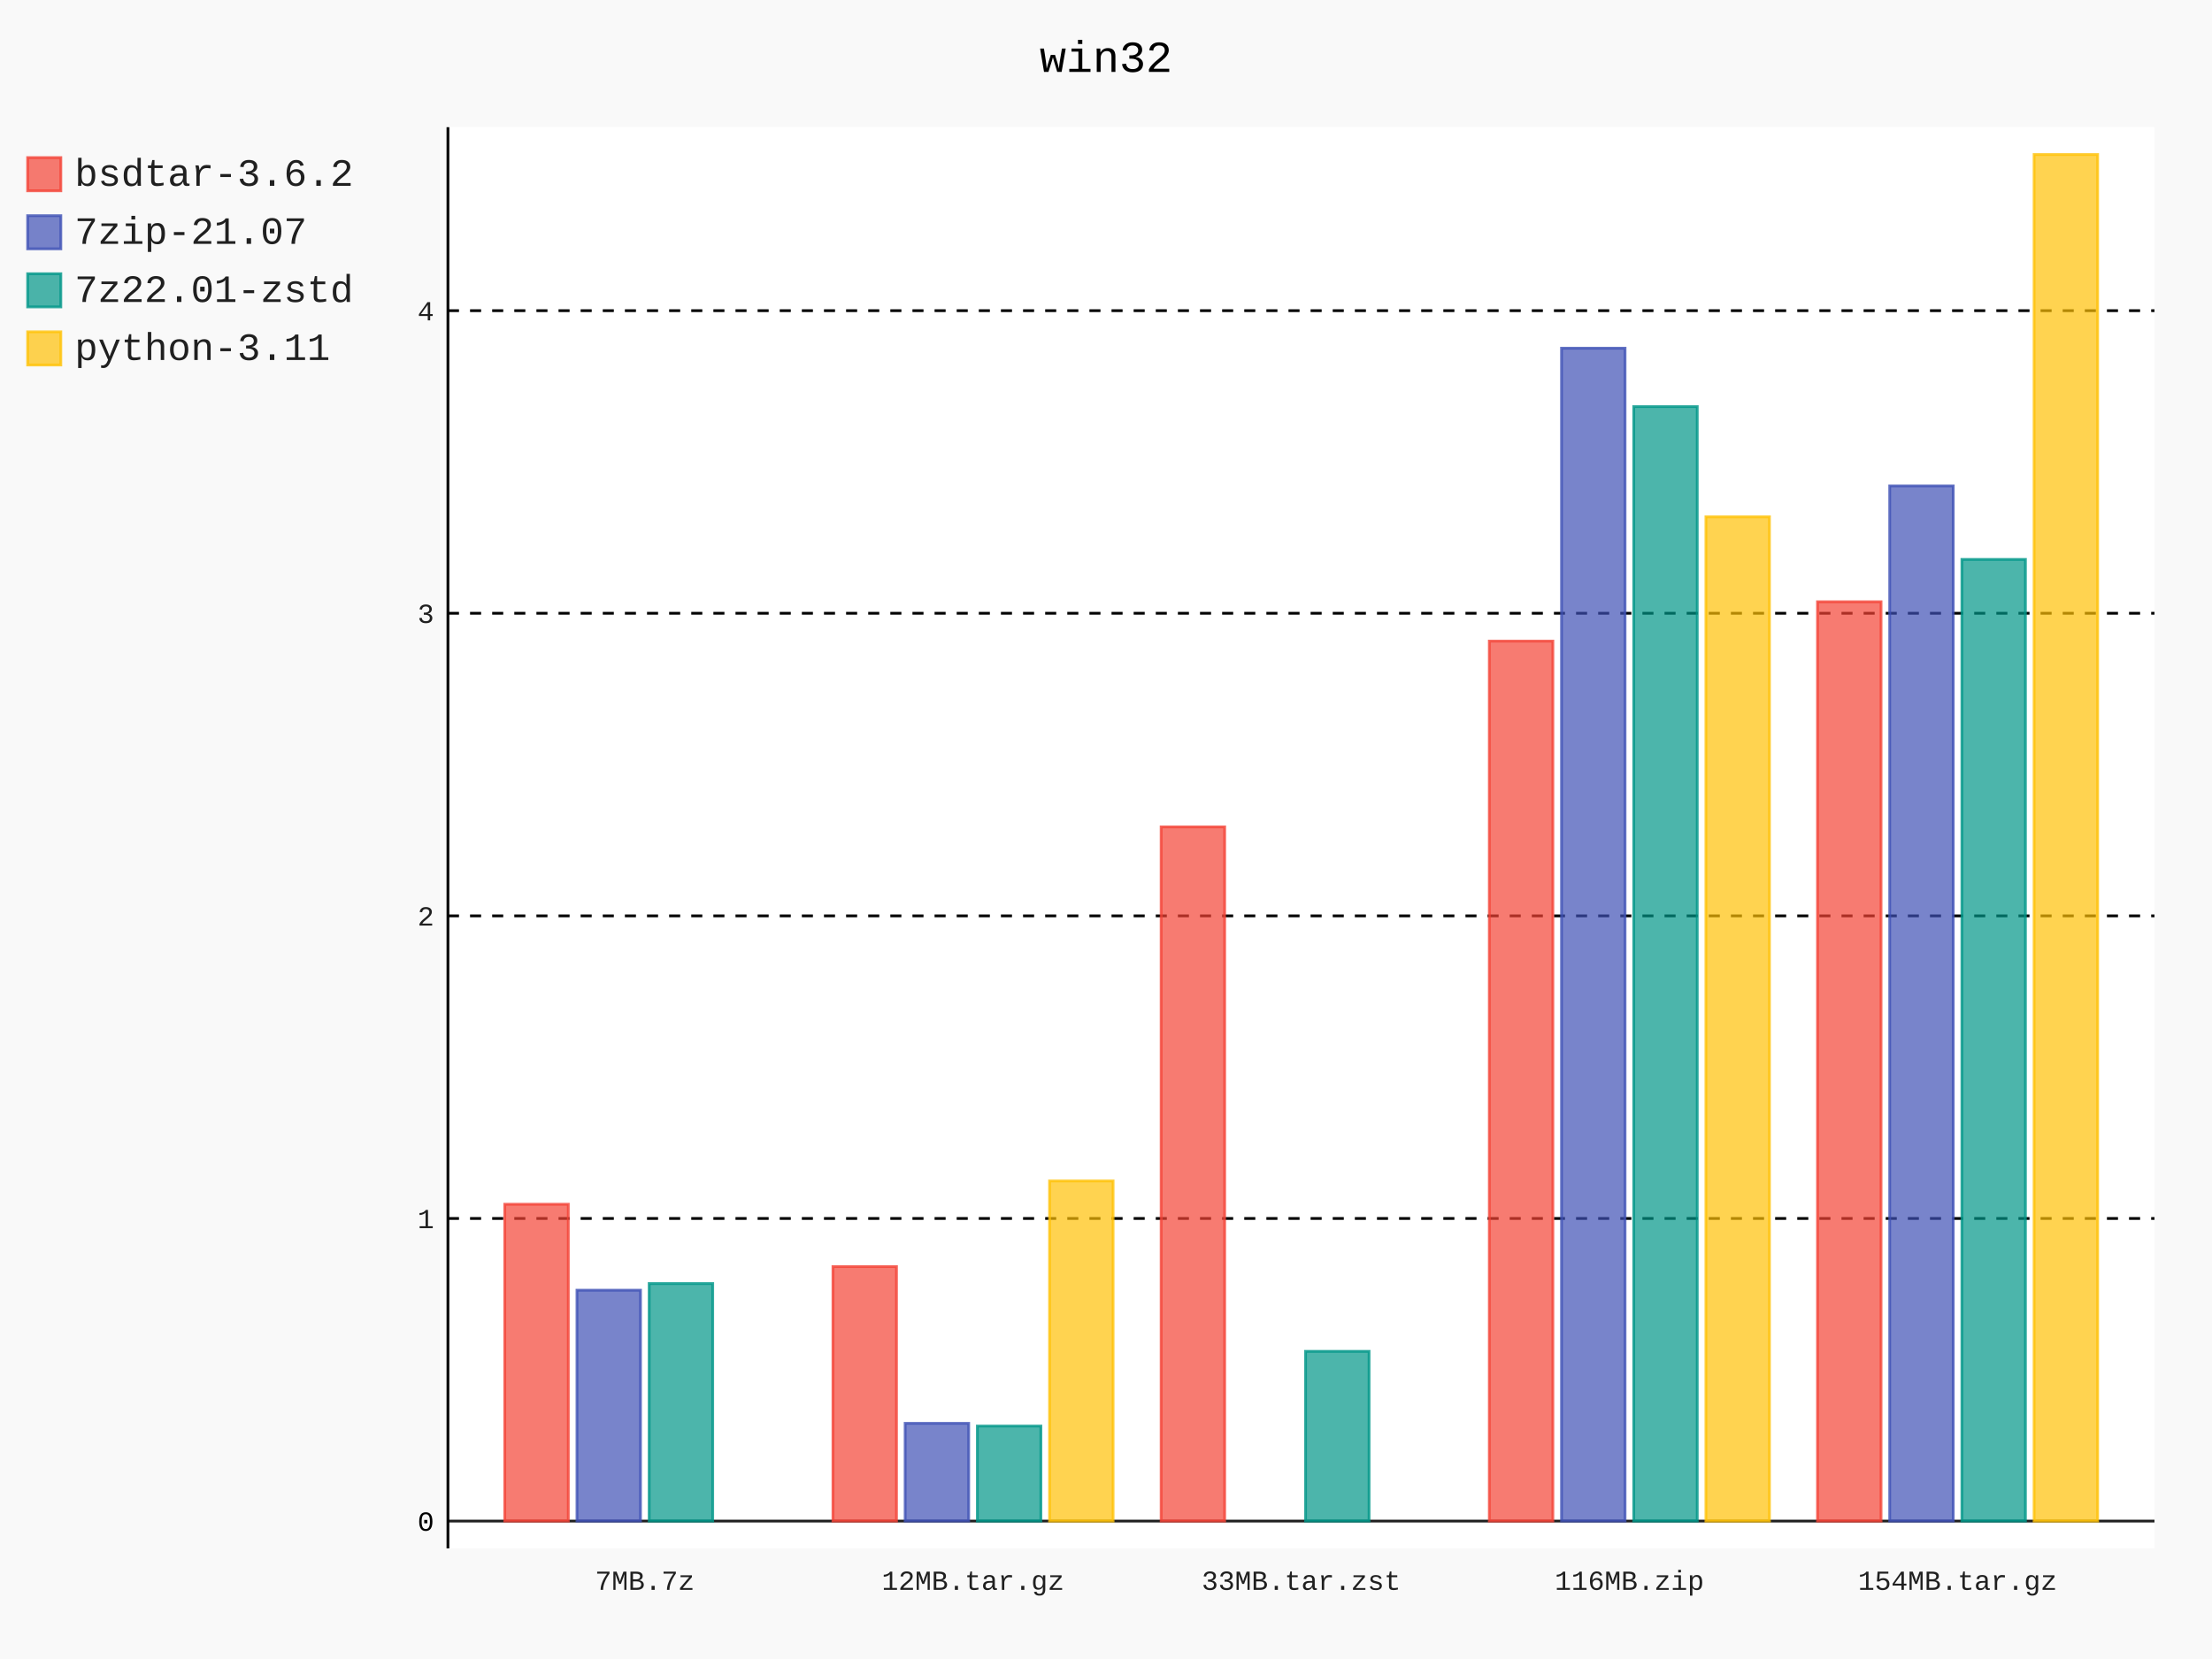
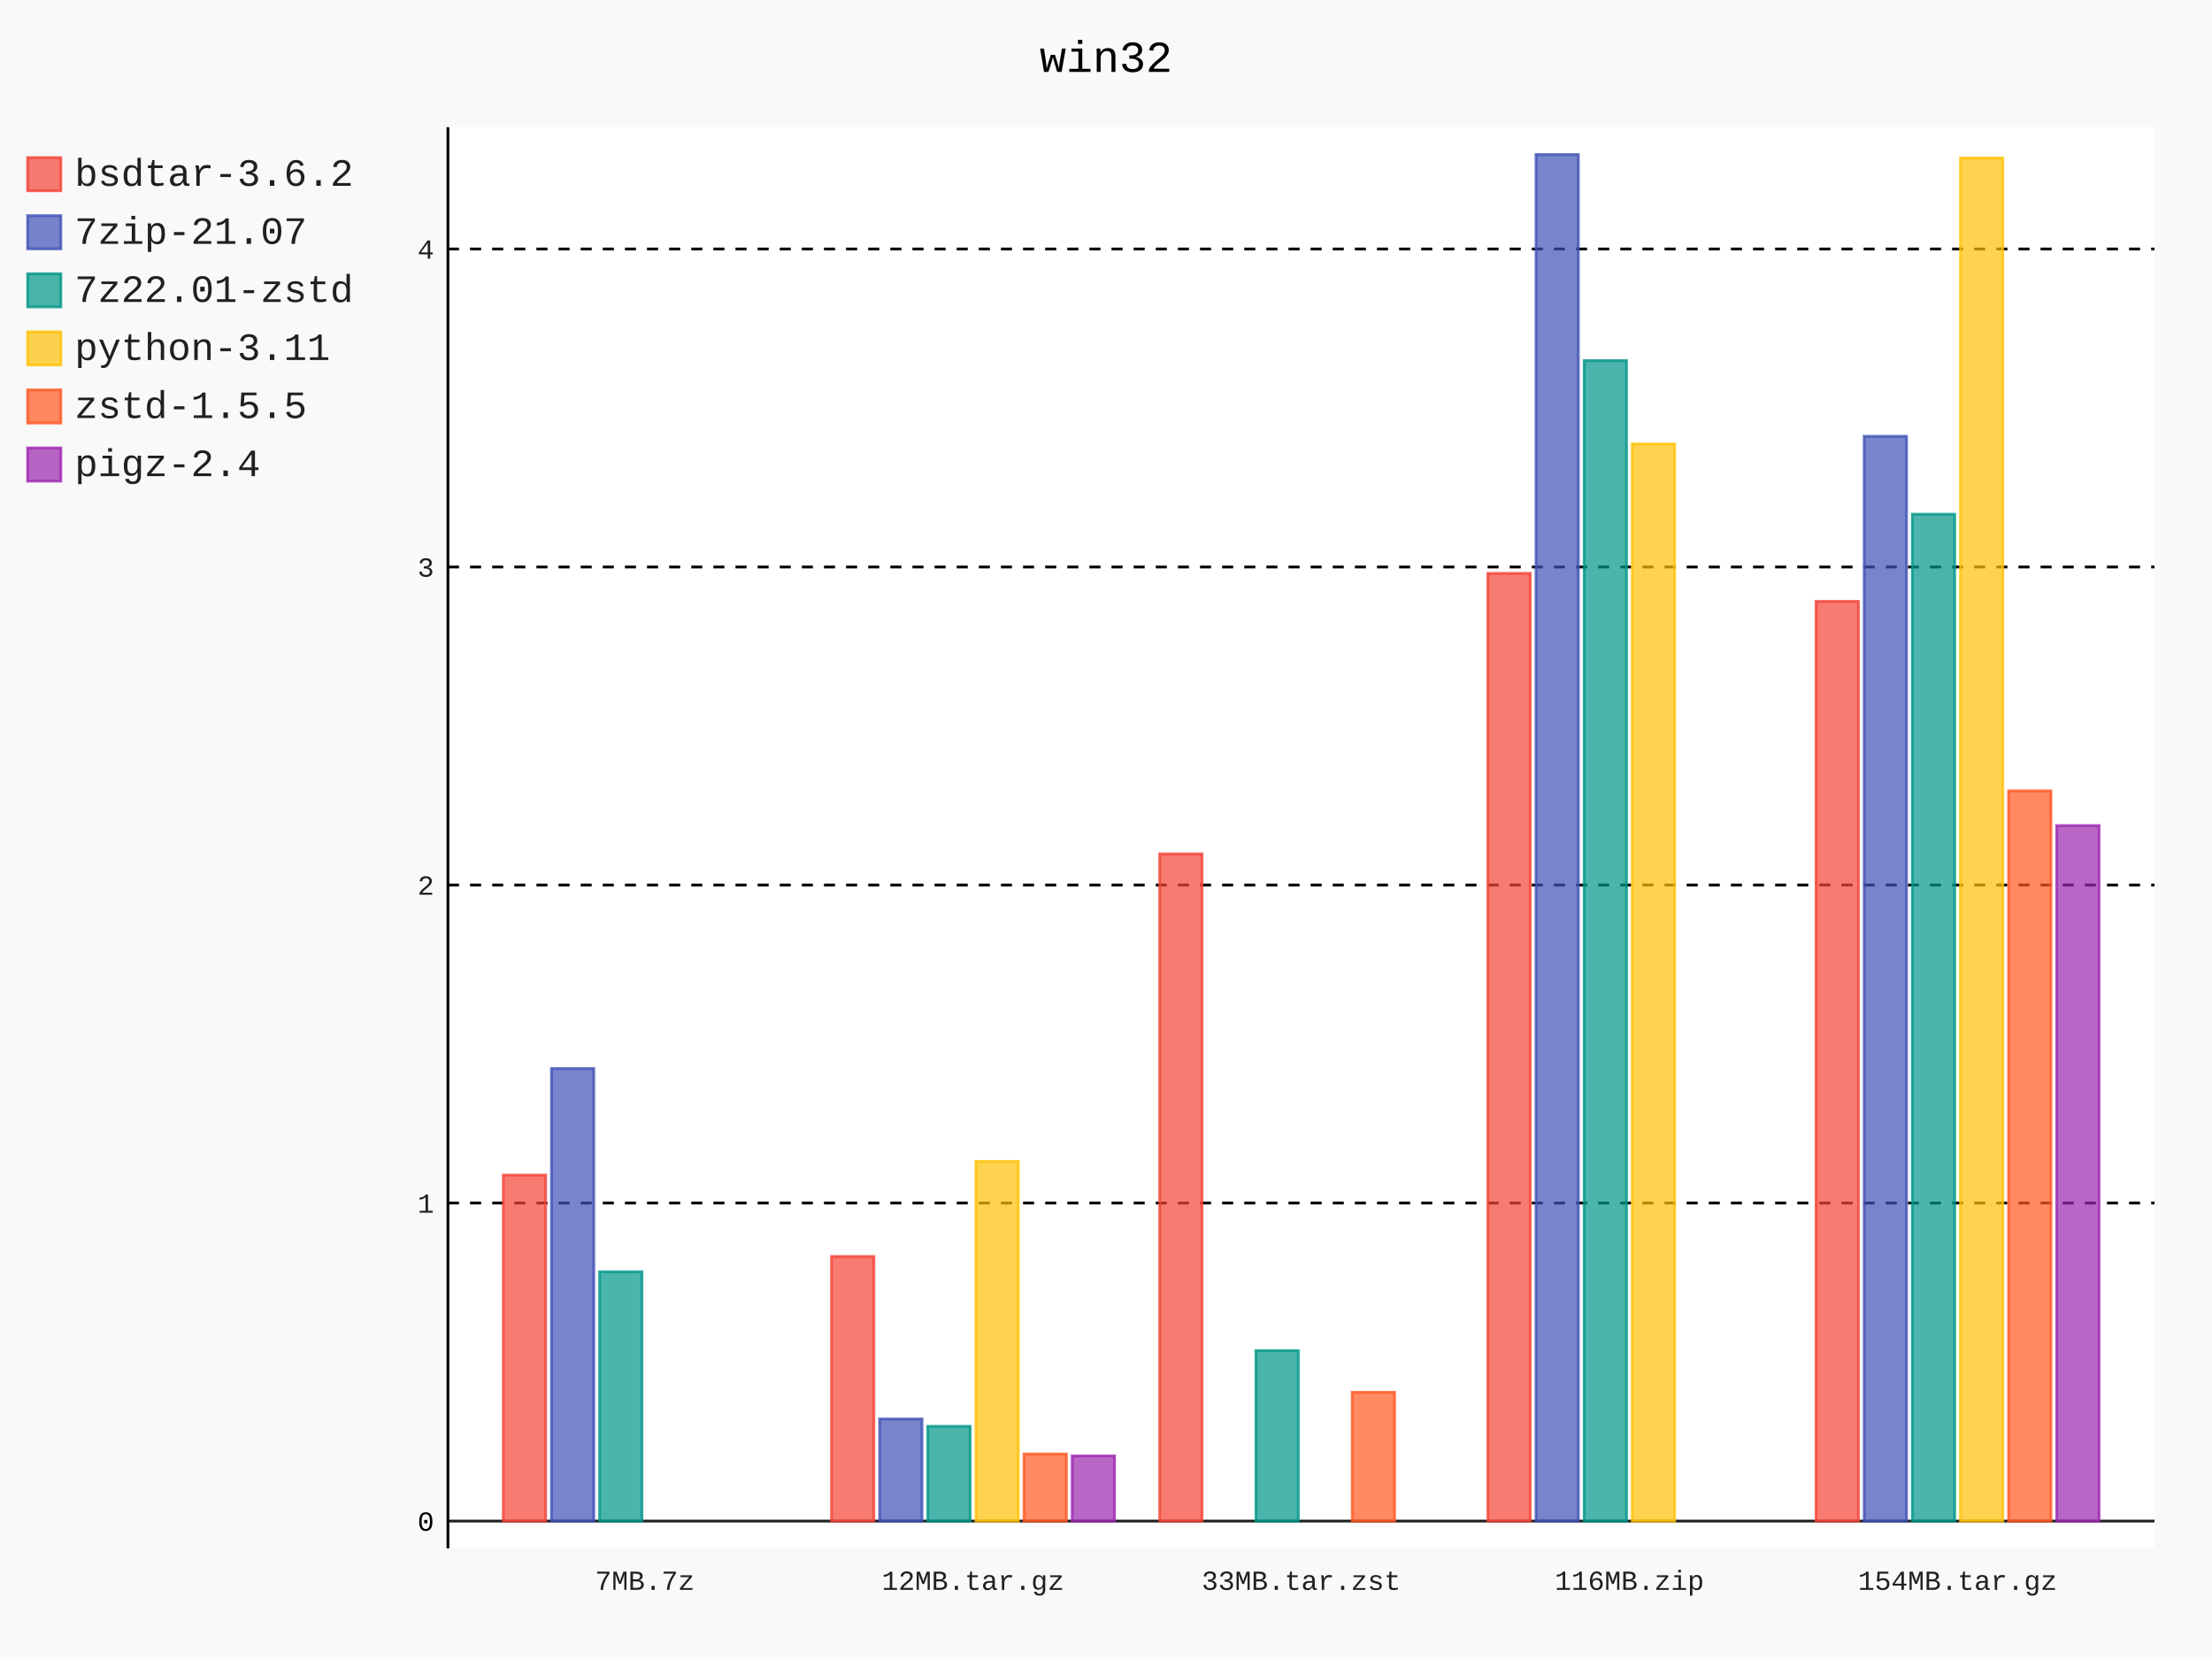
- <svg xmlns="http://www.w3.org/2000/svg" id="chart-46a8f2ec-dbb7-4061-b0f4-4a9a8eb40ca4" class="pygal-chart" viewBox="0 0 800 600">
+ <svg xmlns="http://www.w3.org/2000/svg" id="chart-b0987cbf-3c71-4f1e-8a3f-5076f1c046ca" class="pygal-chart" viewBox="0 0 800 600">
  <defs>
-     <style type="text/css">#chart-46a8f2ec-dbb7-4061-b0f4-4a9a8eb40ca4{-webkit-user-select:none;-webkit-font-smoothing:antialiased;font-family:Consolas,"Liberation Mono",Menlo,Courier,monospace}#chart-46a8f2ec-dbb7-4061-b0f4-4a9a8eb40ca4 .title{font-family:Consolas,"Liberation Mono",Menlo,Courier,monospace;font-size:16px}#chart-46a8f2ec-dbb7-4061-b0f4-4a9a8eb40ca4 .legends .legend text{font-family:Consolas,"Liberation Mono",Menlo,Courier,monospace;font-size:14px}#chart-46a8f2ec-dbb7-4061-b0f4-4a9a8eb40ca4 .axis text{font-family:Consolas,"Liberation Mono",Menlo,Courier,monospace;font-size:10px}#chart-46a8f2ec-dbb7-4061-b0f4-4a9a8eb40ca4 .axis text.major{font-family:Consolas,"Liberation Mono",Menlo,Courier,monospace;font-size:10px}#chart-46a8f2ec-dbb7-4061-b0f4-4a9a8eb40ca4 .text-overlay text.value{font-family:Consolas,"Liberation Mono",Menlo,Courier,monospace;font-size:16px}#chart-46a8f2ec-dbb7-4061-b0f4-4a9a8eb40ca4 .text-overlay text.label{font-family:Consolas,"Liberation Mono",Menlo,Courier,monospace;font-size:10px}#chart-46a8f2ec-dbb7-4061-b0f4-4a9a8eb40ca4 .tooltip{font-family:Consolas,"Liberation Mono",Menlo,Courier,monospace;font-size:14px}#chart-46a8f2ec-dbb7-4061-b0f4-4a9a8eb40ca4 text.no_data{font-family:Consolas,"Liberation Mono",Menlo,Courier,monospace;font-size:64px}
- #chart-46a8f2ec-dbb7-4061-b0f4-4a9a8eb40ca4{background-color:rgba(249,249,249,1)}#chart-46a8f2ec-dbb7-4061-b0f4-4a9a8eb40ca4 path,#chart-46a8f2ec-dbb7-4061-b0f4-4a9a8eb40ca4 line,#chart-46a8f2ec-dbb7-4061-b0f4-4a9a8eb40ca4 rect,#chart-46a8f2ec-dbb7-4061-b0f4-4a9a8eb40ca4 circle{-webkit-transition:150ms;-moz-transition:150ms;transition:150ms}#chart-46a8f2ec-dbb7-4061-b0f4-4a9a8eb40ca4 .graph &gt; .background{fill:rgba(249,249,249,1)}#chart-46a8f2ec-dbb7-4061-b0f4-4a9a8eb40ca4 .plot &gt; .background{fill:rgba(255,255,255,1)}#chart-46a8f2ec-dbb7-4061-b0f4-4a9a8eb40ca4 .graph{fill:rgba(0,0,0,.87)}#chart-46a8f2ec-dbb7-4061-b0f4-4a9a8eb40ca4 text.no_data{fill:rgba(0,0,0,1)}#chart-46a8f2ec-dbb7-4061-b0f4-4a9a8eb40ca4 .title{fill:rgba(0,0,0,1)}#chart-46a8f2ec-dbb7-4061-b0f4-4a9a8eb40ca4 .legends .legend text{fill:rgba(0,0,0,.87)}#chart-46a8f2ec-dbb7-4061-b0f4-4a9a8eb40ca4 .legends .legend:hover text{fill:rgba(0,0,0,1)}#chart-46a8f2ec-dbb7-4061-b0f4-4a9a8eb40ca4 .axis .line{stroke:rgba(0,0,0,1)}#chart-46a8f2ec-dbb7-4061-b0f4-4a9a8eb40ca4 .axis .guide.line{stroke:rgba(0,0,0,.54)}#chart-46a8f2ec-dbb7-4061-b0f4-4a9a8eb40ca4 .axis .major.line{stroke:rgba(0,0,0,.87)}#chart-46a8f2ec-dbb7-4061-b0f4-4a9a8eb40ca4 .axis text.major{fill:rgba(0,0,0,1)}#chart-46a8f2ec-dbb7-4061-b0f4-4a9a8eb40ca4 .axis.y .guides:hover .guide.line,#chart-46a8f2ec-dbb7-4061-b0f4-4a9a8eb40ca4 .line-graph .axis.x .guides:hover .guide.line,#chart-46a8f2ec-dbb7-4061-b0f4-4a9a8eb40ca4 .stackedline-graph .axis.x .guides:hover .guide.line,#chart-46a8f2ec-dbb7-4061-b0f4-4a9a8eb40ca4 .xy-graph .axis.x .guides:hover .guide.line{stroke:rgba(0,0,0,1)}#chart-46a8f2ec-dbb7-4061-b0f4-4a9a8eb40ca4 .axis .guides:hover text{fill:rgba(0,0,0,1)}#chart-46a8f2ec-dbb7-4061-b0f4-4a9a8eb40ca4 .reactive{fill-opacity:.7;stroke-opacity:.8;stroke-width:1}#chart-46a8f2ec-dbb7-4061-b0f4-4a9a8eb40ca4 .ci{stroke:rgba(0,0,0,.87)}#chart-46a8f2ec-dbb7-4061-b0f4-4a9a8eb40ca4 .reactive.active,#chart-46a8f2ec-dbb7-4061-b0f4-4a9a8eb40ca4 .active .reactive{fill-opacity:.8;stroke-opacity:.9;stroke-width:4}#chart-46a8f2ec-dbb7-4061-b0f4-4a9a8eb40ca4 .ci .reactive.active{stroke-width:1.5}#chart-46a8f2ec-dbb7-4061-b0f4-4a9a8eb40ca4 .series text{fill:rgba(0,0,0,1)}#chart-46a8f2ec-dbb7-4061-b0f4-4a9a8eb40ca4 .tooltip rect{fill:rgba(255,255,255,1);stroke:rgba(0,0,0,1);-webkit-transition:opacity 150ms;-moz-transition:opacity 150ms;transition:opacity 150ms}#chart-46a8f2ec-dbb7-4061-b0f4-4a9a8eb40ca4 .tooltip .label{fill:rgba(0,0,0,.87)}#chart-46a8f2ec-dbb7-4061-b0f4-4a9a8eb40ca4 .tooltip .label{fill:rgba(0,0,0,.87)}#chart-46a8f2ec-dbb7-4061-b0f4-4a9a8eb40ca4 .tooltip .legend{font-size:.8em;fill:rgba(0,0,0,.54)}#chart-46a8f2ec-dbb7-4061-b0f4-4a9a8eb40ca4 .tooltip .x_label{font-size:.6em;fill:rgba(0,0,0,1)}#chart-46a8f2ec-dbb7-4061-b0f4-4a9a8eb40ca4 .tooltip .xlink{font-size:.5em;text-decoration:underline}#chart-46a8f2ec-dbb7-4061-b0f4-4a9a8eb40ca4 .tooltip .value{font-size:1.5em}#chart-46a8f2ec-dbb7-4061-b0f4-4a9a8eb40ca4 .bound{font-size:.5em}#chart-46a8f2ec-dbb7-4061-b0f4-4a9a8eb40ca4 .max-value{font-size:.75em;fill:rgba(0,0,0,.54)}#chart-46a8f2ec-dbb7-4061-b0f4-4a9a8eb40ca4 .map-element{fill:rgba(255,255,255,1);stroke:rgba(0,0,0,.54) !important}#chart-46a8f2ec-dbb7-4061-b0f4-4a9a8eb40ca4 .map-element .reactive{fill-opacity:inherit;stroke-opacity:inherit}#chart-46a8f2ec-dbb7-4061-b0f4-4a9a8eb40ca4 .color-0,#chart-46a8f2ec-dbb7-4061-b0f4-4a9a8eb40ca4 .color-0 a:visited{stroke:#F44336;fill:#F44336}#chart-46a8f2ec-dbb7-4061-b0f4-4a9a8eb40ca4 .color-1,#chart-46a8f2ec-dbb7-4061-b0f4-4a9a8eb40ca4 .color-1 a:visited{stroke:#3F51B5;fill:#3F51B5}#chart-46a8f2ec-dbb7-4061-b0f4-4a9a8eb40ca4 .color-2,#chart-46a8f2ec-dbb7-4061-b0f4-4a9a8eb40ca4 .color-2 a:visited{stroke:#009688;fill:#009688}#chart-46a8f2ec-dbb7-4061-b0f4-4a9a8eb40ca4 .color-3,#chart-46a8f2ec-dbb7-4061-b0f4-4a9a8eb40ca4 .color-3 a:visited{stroke:#FFC107;fill:#FFC107}#chart-46a8f2ec-dbb7-4061-b0f4-4a9a8eb40ca4 .text-overlay .color-0 text{fill:black}#chart-46a8f2ec-dbb7-4061-b0f4-4a9a8eb40ca4 .text-overlay .color-1 text{fill:black}#chart-46a8f2ec-dbb7-4061-b0f4-4a9a8eb40ca4 .text-overlay .color-2 text{fill:black}#chart-46a8f2ec-dbb7-4061-b0f4-4a9a8eb40ca4 .text-overlay .color-3 text{fill:black}
- #chart-46a8f2ec-dbb7-4061-b0f4-4a9a8eb40ca4 text.no_data{text-anchor:middle}#chart-46a8f2ec-dbb7-4061-b0f4-4a9a8eb40ca4 .guide.line{fill:none}#chart-46a8f2ec-dbb7-4061-b0f4-4a9a8eb40ca4 .centered{text-anchor:middle}#chart-46a8f2ec-dbb7-4061-b0f4-4a9a8eb40ca4 .title{text-anchor:middle}#chart-46a8f2ec-dbb7-4061-b0f4-4a9a8eb40ca4 .legends .legend text{fill-opacity:1}#chart-46a8f2ec-dbb7-4061-b0f4-4a9a8eb40ca4 .axis.x text{text-anchor:middle}#chart-46a8f2ec-dbb7-4061-b0f4-4a9a8eb40ca4 .axis.x:not(.web) text[transform]{text-anchor:start}#chart-46a8f2ec-dbb7-4061-b0f4-4a9a8eb40ca4 .axis.x:not(.web) text[transform].backwards{text-anchor:end}#chart-46a8f2ec-dbb7-4061-b0f4-4a9a8eb40ca4 .axis.y text{text-anchor:end}#chart-46a8f2ec-dbb7-4061-b0f4-4a9a8eb40ca4 .axis.y text[transform].backwards{text-anchor:start}#chart-46a8f2ec-dbb7-4061-b0f4-4a9a8eb40ca4 .axis.y2 text{text-anchor:start}#chart-46a8f2ec-dbb7-4061-b0f4-4a9a8eb40ca4 .axis.y2 text[transform].backwards{text-anchor:end}#chart-46a8f2ec-dbb7-4061-b0f4-4a9a8eb40ca4 .axis .guide.line{stroke-dasharray:4,4;stroke:black}#chart-46a8f2ec-dbb7-4061-b0f4-4a9a8eb40ca4 .axis .major.guide.line{stroke-dasharray:6,6;stroke:black}#chart-46a8f2ec-dbb7-4061-b0f4-4a9a8eb40ca4 .horizontal .axis.y .guide.line,#chart-46a8f2ec-dbb7-4061-b0f4-4a9a8eb40ca4 .horizontal .axis.y2 .guide.line,#chart-46a8f2ec-dbb7-4061-b0f4-4a9a8eb40ca4 .vertical .axis.x .guide.line{opacity:0}#chart-46a8f2ec-dbb7-4061-b0f4-4a9a8eb40ca4 .horizontal .axis.always_show .guide.line,#chart-46a8f2ec-dbb7-4061-b0f4-4a9a8eb40ca4 .vertical .axis.always_show .guide.line{opacity:1 !important}#chart-46a8f2ec-dbb7-4061-b0f4-4a9a8eb40ca4 .axis.y .guides:hover .guide.line,#chart-46a8f2ec-dbb7-4061-b0f4-4a9a8eb40ca4 .axis.y2 .guides:hover .guide.line,#chart-46a8f2ec-dbb7-4061-b0f4-4a9a8eb40ca4 .axis.x .guides:hover .guide.line{opacity:1}#chart-46a8f2ec-dbb7-4061-b0f4-4a9a8eb40ca4 .axis .guides:hover text{opacity:1}#chart-46a8f2ec-dbb7-4061-b0f4-4a9a8eb40ca4 .nofill{fill:none}#chart-46a8f2ec-dbb7-4061-b0f4-4a9a8eb40ca4 .subtle-fill{fill-opacity:.2}#chart-46a8f2ec-dbb7-4061-b0f4-4a9a8eb40ca4 .dot{stroke-width:1px;fill-opacity:1;stroke-opacity:1}#chart-46a8f2ec-dbb7-4061-b0f4-4a9a8eb40ca4 .dot.active{stroke-width:5px}#chart-46a8f2ec-dbb7-4061-b0f4-4a9a8eb40ca4 .dot.negative{fill:transparent}#chart-46a8f2ec-dbb7-4061-b0f4-4a9a8eb40ca4 text,#chart-46a8f2ec-dbb7-4061-b0f4-4a9a8eb40ca4 tspan{stroke:none !important}#chart-46a8f2ec-dbb7-4061-b0f4-4a9a8eb40ca4 .series text.active{opacity:1}#chart-46a8f2ec-dbb7-4061-b0f4-4a9a8eb40ca4 .tooltip rect{fill-opacity:.95;stroke-width:.5}#chart-46a8f2ec-dbb7-4061-b0f4-4a9a8eb40ca4 .tooltip text{fill-opacity:1}#chart-46a8f2ec-dbb7-4061-b0f4-4a9a8eb40ca4 .showable{visibility:hidden}#chart-46a8f2ec-dbb7-4061-b0f4-4a9a8eb40ca4 .showable.shown{visibility:visible}#chart-46a8f2ec-dbb7-4061-b0f4-4a9a8eb40ca4 .gauge-background{fill:rgba(229,229,229,1);stroke:none}#chart-46a8f2ec-dbb7-4061-b0f4-4a9a8eb40ca4 .bg-lines{stroke:rgba(249,249,249,1);stroke-width:2px}</style>
+     <style type="text/css">#chart-b0987cbf-3c71-4f1e-8a3f-5076f1c046ca{-webkit-user-select:none;-webkit-font-smoothing:antialiased;font-family:Consolas,"Liberation Mono",Menlo,Courier,monospace}#chart-b0987cbf-3c71-4f1e-8a3f-5076f1c046ca .title{font-family:Consolas,"Liberation Mono",Menlo,Courier,monospace;font-size:16px}#chart-b0987cbf-3c71-4f1e-8a3f-5076f1c046ca .legends .legend text{font-family:Consolas,"Liberation Mono",Menlo,Courier,monospace;font-size:14px}#chart-b0987cbf-3c71-4f1e-8a3f-5076f1c046ca .axis text{font-family:Consolas,"Liberation Mono",Menlo,Courier,monospace;font-size:10px}#chart-b0987cbf-3c71-4f1e-8a3f-5076f1c046ca .axis text.major{font-family:Consolas,"Liberation Mono",Menlo,Courier,monospace;font-size:10px}#chart-b0987cbf-3c71-4f1e-8a3f-5076f1c046ca .text-overlay text.value{font-family:Consolas,"Liberation Mono",Menlo,Courier,monospace;font-size:16px}#chart-b0987cbf-3c71-4f1e-8a3f-5076f1c046ca .text-overlay text.label{font-family:Consolas,"Liberation Mono",Menlo,Courier,monospace;font-size:10px}#chart-b0987cbf-3c71-4f1e-8a3f-5076f1c046ca .tooltip{font-family:Consolas,"Liberation Mono",Menlo,Courier,monospace;font-size:14px}#chart-b0987cbf-3c71-4f1e-8a3f-5076f1c046ca text.no_data{font-family:Consolas,"Liberation Mono",Menlo,Courier,monospace;font-size:64px}
+ #chart-b0987cbf-3c71-4f1e-8a3f-5076f1c046ca{background-color:rgba(249,249,249,1)}#chart-b0987cbf-3c71-4f1e-8a3f-5076f1c046ca path,#chart-b0987cbf-3c71-4f1e-8a3f-5076f1c046ca line,#chart-b0987cbf-3c71-4f1e-8a3f-5076f1c046ca rect,#chart-b0987cbf-3c71-4f1e-8a3f-5076f1c046ca circle{-webkit-transition:150ms;-moz-transition:150ms;transition:150ms}#chart-b0987cbf-3c71-4f1e-8a3f-5076f1c046ca .graph &gt; .background{fill:rgba(249,249,249,1)}#chart-b0987cbf-3c71-4f1e-8a3f-5076f1c046ca .plot &gt; .background{fill:rgba(255,255,255,1)}#chart-b0987cbf-3c71-4f1e-8a3f-5076f1c046ca .graph{fill:rgba(0,0,0,.87)}#chart-b0987cbf-3c71-4f1e-8a3f-5076f1c046ca text.no_data{fill:rgba(0,0,0,1)}#chart-b0987cbf-3c71-4f1e-8a3f-5076f1c046ca .title{fill:rgba(0,0,0,1)}#chart-b0987cbf-3c71-4f1e-8a3f-5076f1c046ca .legends .legend text{fill:rgba(0,0,0,.87)}#chart-b0987cbf-3c71-4f1e-8a3f-5076f1c046ca .legends .legend:hover text{fill:rgba(0,0,0,1)}#chart-b0987cbf-3c71-4f1e-8a3f-5076f1c046ca .axis .line{stroke:rgba(0,0,0,1)}#chart-b0987cbf-3c71-4f1e-8a3f-5076f1c046ca .axis .guide.line{stroke:rgba(0,0,0,.54)}#chart-b0987cbf-3c71-4f1e-8a3f-5076f1c046ca .axis .major.line{stroke:rgba(0,0,0,.87)}#chart-b0987cbf-3c71-4f1e-8a3f-5076f1c046ca .axis text.major{fill:rgba(0,0,0,1)}#chart-b0987cbf-3c71-4f1e-8a3f-5076f1c046ca .axis.y .guides:hover .guide.line,#chart-b0987cbf-3c71-4f1e-8a3f-5076f1c046ca .line-graph .axis.x .guides:hover .guide.line,#chart-b0987cbf-3c71-4f1e-8a3f-5076f1c046ca .stackedline-graph .axis.x .guides:hover .guide.line,#chart-b0987cbf-3c71-4f1e-8a3f-5076f1c046ca .xy-graph .axis.x .guides:hover .guide.line{stroke:rgba(0,0,0,1)}#chart-b0987cbf-3c71-4f1e-8a3f-5076f1c046ca .axis .guides:hover text{fill:rgba(0,0,0,1)}#chart-b0987cbf-3c71-4f1e-8a3f-5076f1c046ca .reactive{fill-opacity:.7;stroke-opacity:.8;stroke-width:1}#chart-b0987cbf-3c71-4f1e-8a3f-5076f1c046ca .ci{stroke:rgba(0,0,0,.87)}#chart-b0987cbf-3c71-4f1e-8a3f-5076f1c046ca .reactive.active,#chart-b0987cbf-3c71-4f1e-8a3f-5076f1c046ca .active .reactive{fill-opacity:.8;stroke-opacity:.9;stroke-width:4}#chart-b0987cbf-3c71-4f1e-8a3f-5076f1c046ca .ci .reactive.active{stroke-width:1.5}#chart-b0987cbf-3c71-4f1e-8a3f-5076f1c046ca .series text{fill:rgba(0,0,0,1)}#chart-b0987cbf-3c71-4f1e-8a3f-5076f1c046ca .tooltip rect{fill:rgba(255,255,255,1);stroke:rgba(0,0,0,1);-webkit-transition:opacity 150ms;-moz-transition:opacity 150ms;transition:opacity 150ms}#chart-b0987cbf-3c71-4f1e-8a3f-5076f1c046ca .tooltip .label{fill:rgba(0,0,0,.87)}#chart-b0987cbf-3c71-4f1e-8a3f-5076f1c046ca .tooltip .label{fill:rgba(0,0,0,.87)}#chart-b0987cbf-3c71-4f1e-8a3f-5076f1c046ca .tooltip .legend{font-size:.8em;fill:rgba(0,0,0,.54)}#chart-b0987cbf-3c71-4f1e-8a3f-5076f1c046ca .tooltip .x_label{font-size:.6em;fill:rgba(0,0,0,1)}#chart-b0987cbf-3c71-4f1e-8a3f-5076f1c046ca .tooltip .xlink{font-size:.5em;text-decoration:underline}#chart-b0987cbf-3c71-4f1e-8a3f-5076f1c046ca .tooltip .value{font-size:1.5em}#chart-b0987cbf-3c71-4f1e-8a3f-5076f1c046ca .bound{font-size:.5em}#chart-b0987cbf-3c71-4f1e-8a3f-5076f1c046ca .max-value{font-size:.75em;fill:rgba(0,0,0,.54)}#chart-b0987cbf-3c71-4f1e-8a3f-5076f1c046ca .map-element{fill:rgba(255,255,255,1);stroke:rgba(0,0,0,.54) !important}#chart-b0987cbf-3c71-4f1e-8a3f-5076f1c046ca .map-element .reactive{fill-opacity:inherit;stroke-opacity:inherit}#chart-b0987cbf-3c71-4f1e-8a3f-5076f1c046ca .color-0,#chart-b0987cbf-3c71-4f1e-8a3f-5076f1c046ca .color-0 a:visited{stroke:#F44336;fill:#F44336}#chart-b0987cbf-3c71-4f1e-8a3f-5076f1c046ca .color-1,#chart-b0987cbf-3c71-4f1e-8a3f-5076f1c046ca .color-1 a:visited{stroke:#3F51B5;fill:#3F51B5}#chart-b0987cbf-3c71-4f1e-8a3f-5076f1c046ca .color-2,#chart-b0987cbf-3c71-4f1e-8a3f-5076f1c046ca .color-2 a:visited{stroke:#009688;fill:#009688}#chart-b0987cbf-3c71-4f1e-8a3f-5076f1c046ca .color-3,#chart-b0987cbf-3c71-4f1e-8a3f-5076f1c046ca .color-3 a:visited{stroke:#FFC107;fill:#FFC107}#chart-b0987cbf-3c71-4f1e-8a3f-5076f1c046ca .color-4,#chart-b0987cbf-3c71-4f1e-8a3f-5076f1c046ca .color-4 a:visited{stroke:#FF5722;fill:#FF5722}#chart-b0987cbf-3c71-4f1e-8a3f-5076f1c046ca .color-5,#chart-b0987cbf-3c71-4f1e-8a3f-5076f1c046ca .color-5 a:visited{stroke:#9C27B0;fill:#9C27B0}#chart-b0987cbf-3c71-4f1e-8a3f-5076f1c046ca .text-overlay .color-0 text{fill:black}#chart-b0987cbf-3c71-4f1e-8a3f-5076f1c046ca .text-overlay .color-1 text{fill:black}#chart-b0987cbf-3c71-4f1e-8a3f-5076f1c046ca .text-overlay .color-2 text{fill:black}#chart-b0987cbf-3c71-4f1e-8a3f-5076f1c046ca .text-overlay .color-3 text{fill:black}#chart-b0987cbf-3c71-4f1e-8a3f-5076f1c046ca .text-overlay .color-4 text{fill:black}#chart-b0987cbf-3c71-4f1e-8a3f-5076f1c046ca .text-overlay .color-5 text{fill:black}
+ #chart-b0987cbf-3c71-4f1e-8a3f-5076f1c046ca text.no_data{text-anchor:middle}#chart-b0987cbf-3c71-4f1e-8a3f-5076f1c046ca .guide.line{fill:none}#chart-b0987cbf-3c71-4f1e-8a3f-5076f1c046ca .centered{text-anchor:middle}#chart-b0987cbf-3c71-4f1e-8a3f-5076f1c046ca .title{text-anchor:middle}#chart-b0987cbf-3c71-4f1e-8a3f-5076f1c046ca .legends .legend text{fill-opacity:1}#chart-b0987cbf-3c71-4f1e-8a3f-5076f1c046ca .axis.x text{text-anchor:middle}#chart-b0987cbf-3c71-4f1e-8a3f-5076f1c046ca .axis.x:not(.web) text[transform]{text-anchor:start}#chart-b0987cbf-3c71-4f1e-8a3f-5076f1c046ca .axis.x:not(.web) text[transform].backwards{text-anchor:end}#chart-b0987cbf-3c71-4f1e-8a3f-5076f1c046ca .axis.y text{text-anchor:end}#chart-b0987cbf-3c71-4f1e-8a3f-5076f1c046ca .axis.y text[transform].backwards{text-anchor:start}#chart-b0987cbf-3c71-4f1e-8a3f-5076f1c046ca .axis.y2 text{text-anchor:start}#chart-b0987cbf-3c71-4f1e-8a3f-5076f1c046ca .axis.y2 text[transform].backwards{text-anchor:end}#chart-b0987cbf-3c71-4f1e-8a3f-5076f1c046ca .axis .guide.line{stroke-dasharray:4,4;stroke:black}#chart-b0987cbf-3c71-4f1e-8a3f-5076f1c046ca .axis .major.guide.line{stroke-dasharray:6,6;stroke:black}#chart-b0987cbf-3c71-4f1e-8a3f-5076f1c046ca .horizontal .axis.y .guide.line,#chart-b0987cbf-3c71-4f1e-8a3f-5076f1c046ca .horizontal .axis.y2 .guide.line,#chart-b0987cbf-3c71-4f1e-8a3f-5076f1c046ca .vertical .axis.x .guide.line{opacity:0}#chart-b0987cbf-3c71-4f1e-8a3f-5076f1c046ca .horizontal .axis.always_show .guide.line,#chart-b0987cbf-3c71-4f1e-8a3f-5076f1c046ca .vertical .axis.always_show .guide.line{opacity:1 !important}#chart-b0987cbf-3c71-4f1e-8a3f-5076f1c046ca .axis.y .guides:hover .guide.line,#chart-b0987cbf-3c71-4f1e-8a3f-5076f1c046ca .axis.y2 .guides:hover .guide.line,#chart-b0987cbf-3c71-4f1e-8a3f-5076f1c046ca .axis.x .guides:hover .guide.line{opacity:1}#chart-b0987cbf-3c71-4f1e-8a3f-5076f1c046ca .axis .guides:hover text{opacity:1}#chart-b0987cbf-3c71-4f1e-8a3f-5076f1c046ca .nofill{fill:none}#chart-b0987cbf-3c71-4f1e-8a3f-5076f1c046ca .subtle-fill{fill-opacity:.2}#chart-b0987cbf-3c71-4f1e-8a3f-5076f1c046ca .dot{stroke-width:1px;fill-opacity:1;stroke-opacity:1}#chart-b0987cbf-3c71-4f1e-8a3f-5076f1c046ca .dot.active{stroke-width:5px}#chart-b0987cbf-3c71-4f1e-8a3f-5076f1c046ca .dot.negative{fill:transparent}#chart-b0987cbf-3c71-4f1e-8a3f-5076f1c046ca text,#chart-b0987cbf-3c71-4f1e-8a3f-5076f1c046ca tspan{stroke:none !important}#chart-b0987cbf-3c71-4f1e-8a3f-5076f1c046ca .series text.active{opacity:1}#chart-b0987cbf-3c71-4f1e-8a3f-5076f1c046ca .tooltip rect{fill-opacity:.95;stroke-width:.5}#chart-b0987cbf-3c71-4f1e-8a3f-5076f1c046ca .tooltip text{fill-opacity:1}#chart-b0987cbf-3c71-4f1e-8a3f-5076f1c046ca .showable{visibility:hidden}#chart-b0987cbf-3c71-4f1e-8a3f-5076f1c046ca .showable.shown{visibility:visible}#chart-b0987cbf-3c71-4f1e-8a3f-5076f1c046ca .gauge-background{fill:rgba(229,229,229,1);stroke:none}#chart-b0987cbf-3c71-4f1e-8a3f-5076f1c046ca .bg-lines{stroke:rgba(249,249,249,1);stroke-width:2px}</style>
  </defs>
  <g class="graph bar-graph vertical">
    <rect x="0" y="0" width="800" height="600" class="background" />
    <g transform="translate(162, 46)" class="plot">
      <rect x="0" y="0" width="617.2" height="514" class="background" />
      <g class="axis y always_show">
        <g class="guides">
          <path d="M0 504.115 h617.2" class="axis major line" />
          <text x="-5" y="507.615" class="major">0</text>
        </g>
        <g class="guides">
-           <path d="M0 394.675 h617.2" class="guide line" />
-           <text x="-5" y="398.175" class="">1</text>
-         </g>
-         <g class="guides">
-           <path d="M0 285.236 h617.2" class="guide line" />
-           <text x="-5" y="288.736" class="">2</text>
-         </g>
-         <g class="guides">
-           <path d="M0 175.796 h617.2" class="guide line" />
-           <text x="-5" y="179.296" class="">3</text>
-         </g>
-         <g class="guides">
-           <path d="M0 66.356 h617.2" class="guide line" />
-           <text x="-5" y="69.856" class="">4</text>
+           <path d="M0 389.098 h617.2" class="guide line" />
+           <text x="-5" y="392.598" class="">1</text>
+         </g>
+         <g class="guides">
+           <path d="M0 274.08 h617.2" class="guide line" />
+           <text x="-5" y="277.58" class="">2</text>
+         </g>
+         <g class="guides">
+           <path d="M0 159.062 h617.2" class="guide line" />
+           <text x="-5" y="162.562" class="">3</text>
+         </g>
+         <g class="guides">
+           <path d="M0 44.045 h617.2" class="guide line" />
+           <text x="-5" y="47.545" class="">4</text>
        </g>
      </g>
      <g class="axis x">
        <path d="M0 0 v514" class="line" />
        <g class="guides">
          <path d="M71.215 0 v514" class="guide line" />
          <text x="71.215" y="529.0" class="">7MB.7z</text>
        </g>
        <g class="guides">
          <path d="M189.908 0 v514" class="guide line" />
          <text x="189.908" y="529.0" class="">12MB.tar.gz</text>
        </g>
        <g class="guides">
          <path d="M308.6 0 v514" class="guide line" />
          <text x="308.6" y="529.0" class="">33MB.tar.zst</text>
        </g>
        <g class="guides">
          <path d="M427.292 0 v514" class="guide line" />
          <text x="427.292" y="529.0" class="">116MB.zip</text>
        </g>
        <g class="guides">
          <path d="M545.985 0 v514" class="guide line" />
          <text x="545.985" y="529.0" class="">154MB.tar.gz</text>
        </g>
      </g>
      <g class="series serie-0 color-0">
        <g class="bars">
          <g class="bar">
-             <rect x="20.558" y="389.532" rx="0" ry="0" width="22.979" height="114.584" class="rect reactive tooltip-trigger" />
-           </g>
-           <g class="bar">
-             <rect x="139.25" y="412.076" rx="0" ry="0" width="22.979" height="92.039" class="rect reactive tooltip-trigger" />
-           </g>
-           <g class="bar">
-             <rect x="257.942" y="253.06" rx="0" ry="0" width="22.979" height="251.055" class="rect reactive tooltip-trigger" />
-           </g>
-           <g class="bar">
-             <rect x="376.634" y="185.864" rx="0" ry="0" width="22.979" height="318.251" class="rect reactive tooltip-trigger" />
-           </g>
-           <g class="bar">
-             <rect x="495.327" y="171.637" rx="0" ry="0" width="22.979" height="332.479" class="rect reactive tooltip-trigger" />
+             <rect x="20.035" y="378.976" rx="0" ry="0" width="15.319" height="125.139" class="rect reactive tooltip-trigger" />
+           </g>
+           <g class="bar">
+             <rect x="138.728" y="408.421" rx="0" ry="0" width="15.319" height="95.695" class="rect reactive tooltip-trigger" />
+           </g>
+           <g class="bar">
+             <rect x="257.42" y="262.808" rx="0" ry="0" width="15.319" height="241.307" class="rect reactive tooltip-trigger" />
+           </g>
+           <g class="bar">
+             <rect x="376.112" y="161.363" rx="0" ry="0" width="15.319" height="342.753" class="rect reactive tooltip-trigger" />
+           </g>
+           <g class="bar">
+             <rect x="494.804" y="171.484" rx="0" ry="0" width="15.319" height="332.631" class="rect reactive tooltip-trigger" />
          </g>
        </g>
      </g>
      <g class="series serie-1 color-1">
        <g class="bars">
          <g class="bar">
-             <rect x="46.67" y="420.613" rx="0" ry="0" width="22.979" height="83.503" class="rect reactive tooltip-trigger" />
-           </g>
-           <g class="bar">
-             <rect x="165.362" y="468.766" rx="0" ry="0" width="22.979" height="35.349" class="rect reactive tooltip-trigger" />
-           </g>
-           <g class="bar">
-             <rect x="402.747" y="79.926" rx="0" ry="0" width="22.979" height="424.189" class="rect reactive tooltip-trigger" />
-           </g>
-           <g class="bar">
-             <rect x="521.439" y="129.721" rx="0" ry="0" width="22.979" height="374.394" class="rect reactive tooltip-trigger" />
+             <rect x="37.443" y="340.445" rx="0" ry="0" width="15.319" height="163.67" class="rect reactive tooltip-trigger" />
+           </g>
+           <g class="bar">
+             <rect x="156.136" y="467.195" rx="0" ry="0" width="15.319" height="36.921" class="rect reactive tooltip-trigger" />
+           </g>
+           <g class="bar">
+             <rect x="393.52" y="9.885" rx="0" ry="0" width="15.319" height="494.231" class="rect reactive tooltip-trigger" />
+           </g>
+           <g class="bar">
+             <rect x="512.213" y="111.79" rx="0" ry="0" width="15.319" height="392.325" class="rect reactive tooltip-trigger" />
          </g>
        </g>
      </g>
      <g class="series serie-2 color-2">
        <g class="bars">
          <g class="bar">
-             <rect x="72.782" y="418.205" rx="0" ry="0" width="22.979" height="85.91" class="rect reactive tooltip-trigger" />
-           </g>
-           <g class="bar">
-             <rect x="191.474" y="469.751" rx="0" ry="0" width="22.979" height="34.364" class="rect reactive tooltip-trigger" />
-           </g>
-           <g class="bar">
-             <rect x="310.167" y="442.72" rx="0" ry="0" width="22.979" height="61.396" class="rect reactive tooltip-trigger" />
-           </g>
-           <g class="bar">
-             <rect x="428.859" y="101.048" rx="0" ry="0" width="22.979" height="403.067" class="rect reactive tooltip-trigger" />
-           </g>
-           <g class="bar">
-             <rect x="547.551" y="156.315" rx="0" ry="0" width="22.979" height="347.8" class="rect reactive tooltip-trigger" />
+             <rect x="54.852" y="413.942" rx="0" ry="0" width="15.319" height="90.174" class="rect reactive tooltip-trigger" />
+           </g>
+           <g class="bar">
+             <rect x="173.544" y="469.84" rx="0" ry="0" width="15.319" height="34.275" class="rect reactive tooltip-trigger" />
+           </g>
+           <g class="bar">
+             <rect x="292.236" y="442.466" rx="0" ry="0" width="15.319" height="61.649" class="rect reactive tooltip-trigger" />
+           </g>
+           <g class="bar">
+             <rect x="410.929" y="84.416" rx="0" ry="0" width="15.319" height="419.699" class="rect reactive tooltip-trigger" />
+           </g>
+           <g class="bar">
+             <rect x="529.621" y="139.97" rx="0" ry="0" width="15.319" height="364.146" class="rect reactive tooltip-trigger" />
          </g>
        </g>
      </g>
      <g class="series serie-3 color-3">
        <g class="bars">
          <g class="bar">
-             <rect x="217.587" y="381.105" rx="0" ry="0" width="22.979" height="123.01" class="rect reactive tooltip-trigger" />
-           </g>
-           <g class="bar">
-             <rect x="454.971" y="140.884" rx="0" ry="0" width="22.979" height="363.231" class="rect reactive tooltip-trigger" />
-           </g>
-           <g class="bar">
-             <rect x="573.664" y="9.885" rx="0" ry="0" width="22.979" height="494.231" class="rect reactive tooltip-trigger" />
+             <rect x="190.952" y="374.03" rx="0" ry="0" width="15.319" height="130.085" class="rect reactive tooltip-trigger" />
+           </g>
+           <g class="bar">
+             <rect x="428.337" y="114.551" rx="0" ry="0" width="15.319" height="389.565" class="rect reactive tooltip-trigger" />
+           </g>
+           <g class="bar">
+             <rect x="547.029" y="11.15" rx="0" ry="0" width="15.319" height="492.966" class="rect reactive tooltip-trigger" />
+           </g>
+         </g>
+       </g>
+       <g class="series serie-4 color-4">
+         <g class="bars">
+           <g class="bar">
+             <rect x="208.36" y="479.847" rx="0" ry="0" width="15.319" height="24.269" class="rect reactive tooltip-trigger" />
+           </g>
+           <g class="bar">
+             <rect x="327.053" y="457.533" rx="0" ry="0" width="15.319" height="46.582" class="rect reactive tooltip-trigger" />
+           </g>
+           <g class="bar">
+             <rect x="564.437" y="240.035" rx="0" ry="0" width="15.319" height="264.08" class="rect reactive tooltip-trigger" />
+           </g>
+         </g>
+       </g>
+       <g class="series serie-5 color-5">
+         <g class="bars">
+           <g class="bar">
+             <rect x="225.769" y="480.537" rx="0" ry="0" width="15.319" height="23.579" class="rect reactive tooltip-trigger" />
+           </g>
+           <g class="bar">
+             <rect x="581.846" y="252.572" rx="0" ry="0" width="15.319" height="251.544" class="rect reactive tooltip-trigger" />
          </g>
        </g>
      </g>
    </g>
    <g class="titles">
      <text x="400.0" y="26" class="title plot_title">win32</text>
    </g>
    <g transform="translate(162, 46)" class="plot overlay">
      <g class="series serie-0 color-0" />
      <g class="series serie-1 color-1" />
      <g class="series serie-2 color-2" />
      <g class="series serie-3 color-3" />
+       <g class="series serie-4 color-4" />
+       <g class="series serie-5 color-5" />
    </g>
    <g transform="translate(162, 46)" class="plot text-overlay">
      <g class="series serie-0 color-0" />
      <g class="series serie-1 color-1" />
      <g class="series serie-2 color-2" />
      <g class="series serie-3 color-3" />
+       <g class="series serie-4 color-4" />
+       <g class="series serie-5 color-5" />
    </g>
    <g transform="translate(162, 46)" class="plot tooltip-overlay">
      <g transform="translate(0 0)" style="opacity: 0" class="tooltip">
        <rect rx="0" ry="0" width="0" height="0" class="tooltip-box" />
        <g class="text" />
      </g>
    </g>
    <g transform="translate(10, 56)" class="legends">
      <g id="activate-serie-0" class="legend reactive activate-serie">
        <rect x="0.0" y="1.0" width="12" height="12" class="color-0 reactive" />
        <text x="17.0" y="11.2">bsdtar-3.6.2</text>
      </g>
      <g id="activate-serie-1" class="legend reactive activate-serie">
        <rect x="0.0" y="22.0" width="12" height="12" class="color-1 reactive" />
        <text x="17.0" y="32.2">7zip-21.07</text>
      </g>
      <g id="activate-serie-2" class="legend reactive activate-serie">
        <rect x="0.0" y="43.0" width="12" height="12" class="color-2 reactive" />
        <text x="17.0" y="53.2">7z22.01-zstd</text>
      </g>
      <g id="activate-serie-3" class="legend reactive activate-serie">
        <rect x="0.0" y="64.0" width="12" height="12" class="color-3 reactive" />
        <text x="17.0" y="74.2">python-3.11</text>
      </g>
+       <g id="activate-serie-4" class="legend reactive activate-serie">
+         <rect x="0.0" y="85.0" width="12" height="12" class="color-4 reactive" />
+         <text x="17.0" y="95.2">zstd-1.5.5</text>
+       </g>
+       <g id="activate-serie-5" class="legend reactive activate-serie">
+         <rect x="0.0" y="106.0" width="12" height="12" class="color-5 reactive" />
+         <text x="17.0" y="116.2">pigz-2.4</text>
+       </g>
    </g>
    <g transform="translate(790, 56)" class="legends" />
  </g>
</svg>
